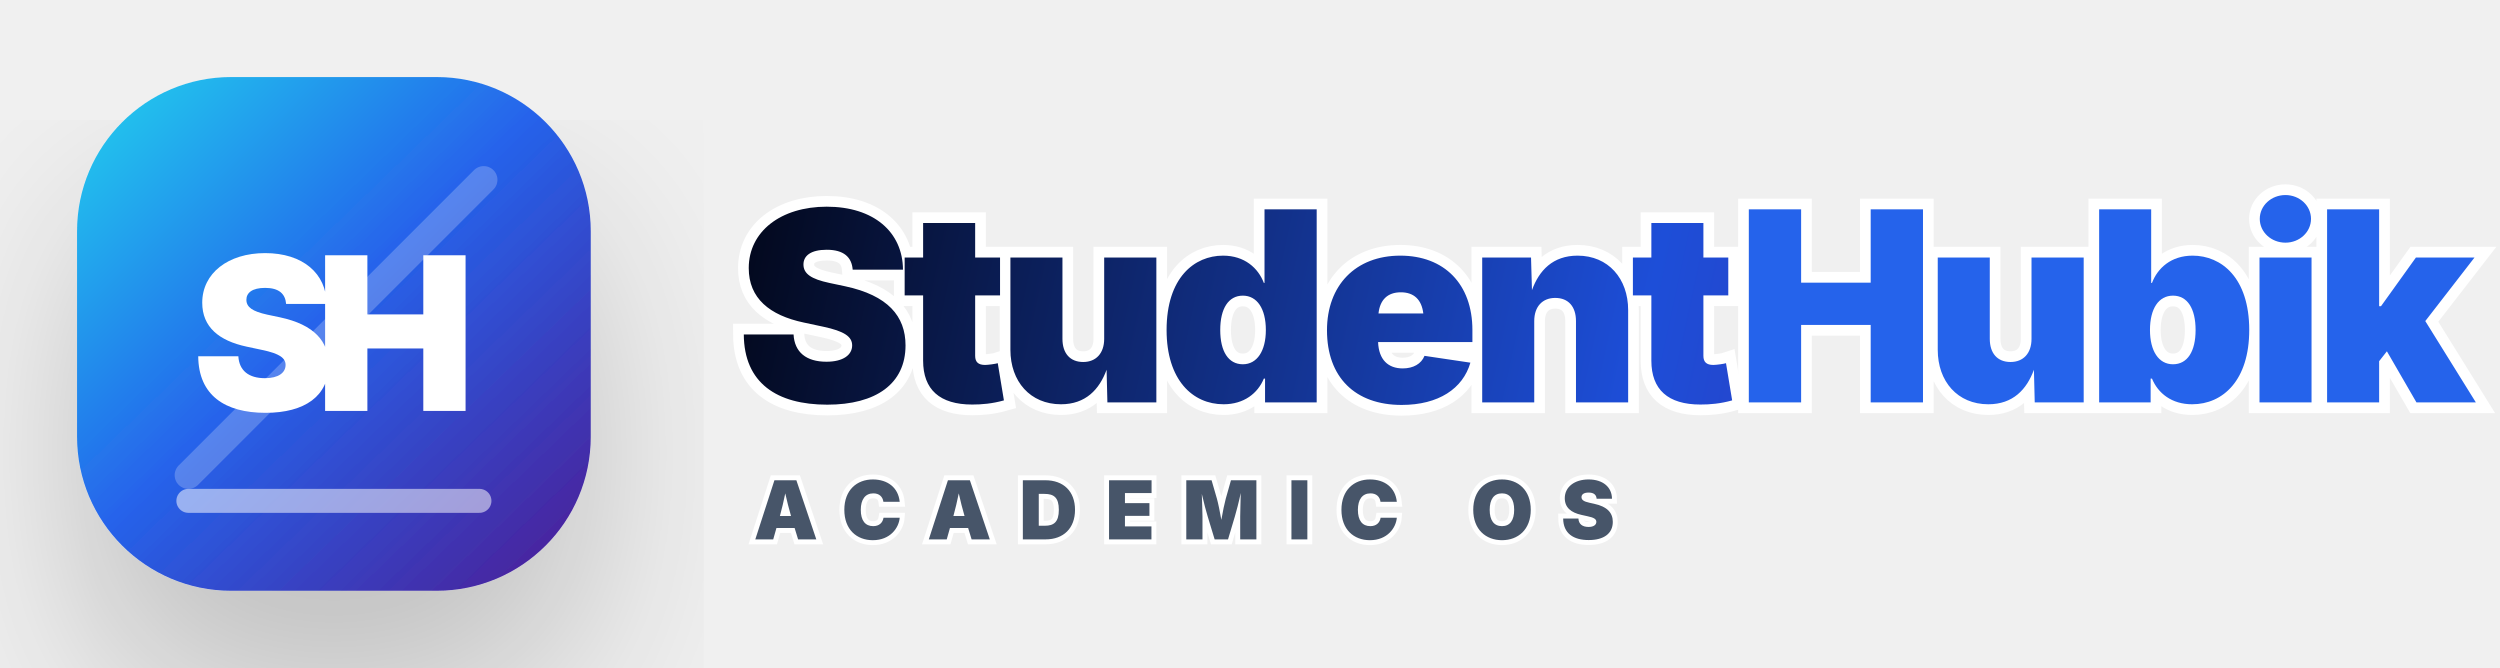
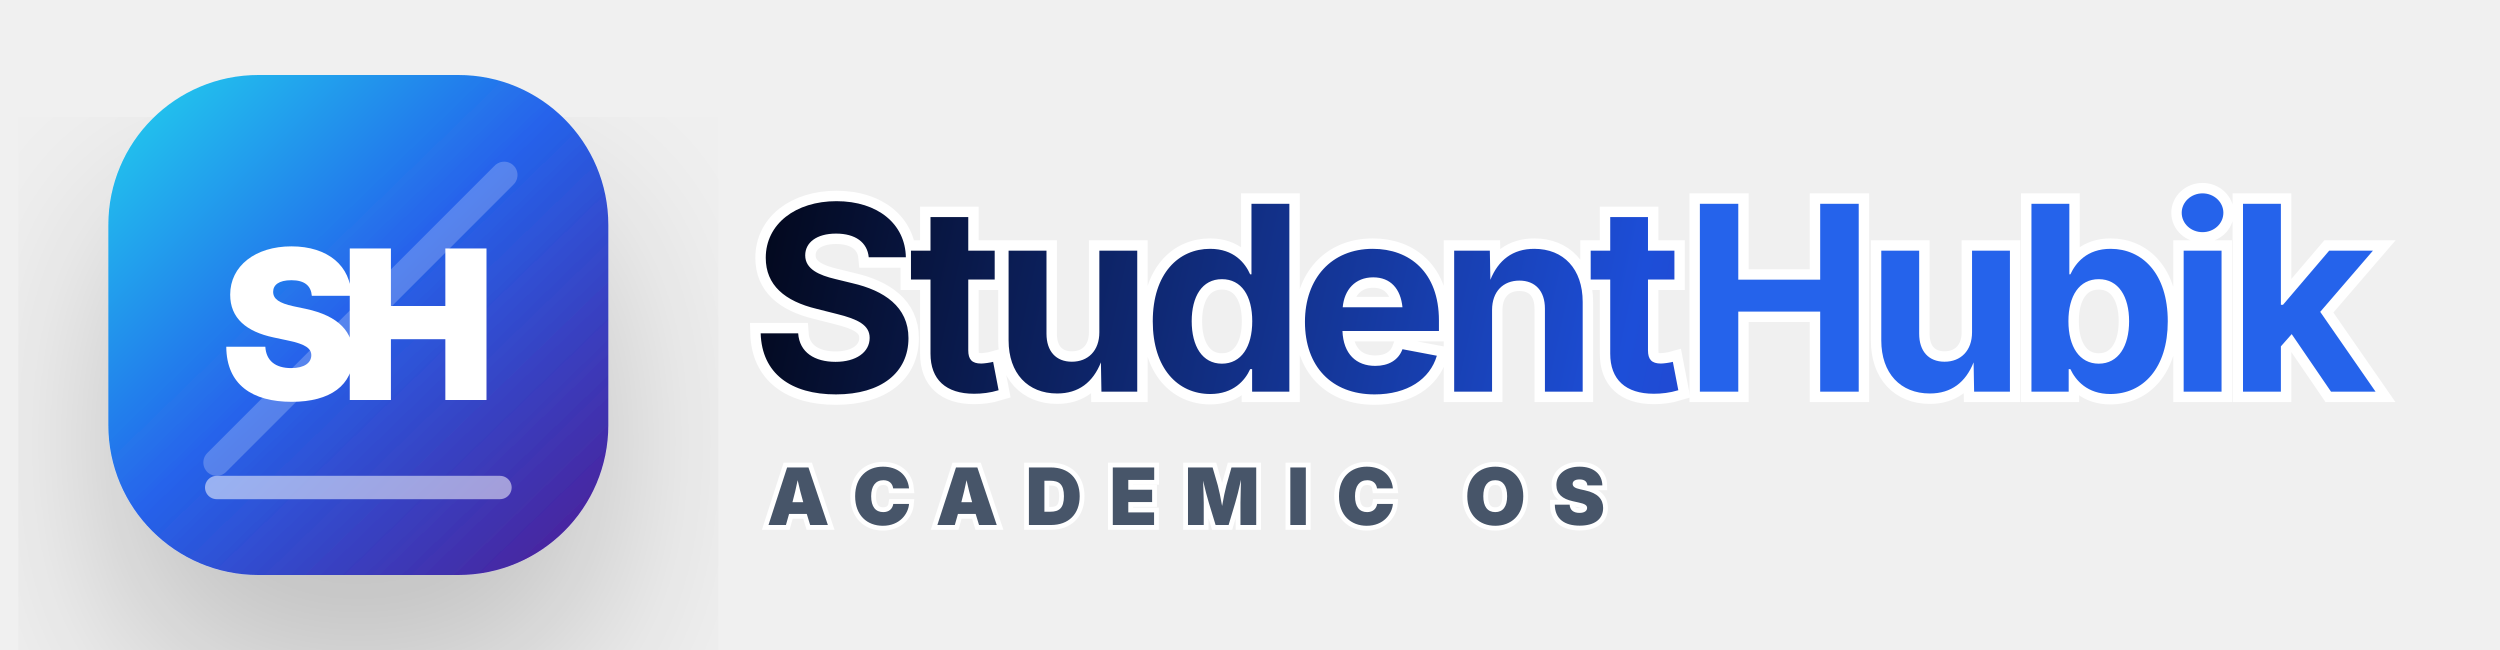
- <svg xmlns="http://www.w3.org/2000/svg" width="292" height="78" viewBox="0 0 292 78" role="img" aria-labelledby="title desc">
+ <svg xmlns="http://www.w3.org/2000/svg" width="300" height="78" viewBox="0 0 292 78" role="img" aria-labelledby="title desc">
  <defs>
    <linearGradient id="mark" x1="10" y1="8" x2="68" y2="68" gradientUnits="userSpaceOnUse">
      <stop offset="0" stop-color="#22D3EE" />
      <stop offset="0.48" stop-color="#2563EB" />
      <stop offset="1" stop-color="#4C1D95" />
    </linearGradient>
    <linearGradient id="word" x1="86" y1="16" x2="282" y2="58" gradientUnits="userSpaceOnUse">
      <stop offset="0" stop-color="#020617" />
      <stop offset="0.54" stop-color="#1D4ED8" />
      <stop offset="1" stop-color="#4C1D95" />
    </linearGradient>
    <filter id="softShadow" x="-18%" y="-22%" width="140%" height="150%">
      <feDropShadow dx="0" dy="14" stdDeviation="12" flood-color="#020617" flood-opacity="0.20" />
    </filter>
  </defs>
  <g filter="url(#softShadow)">
    <rect x="9" y="9" width="60" height="60" rx="18" fill="url(#mark)" />
    <path d="M22 55.5L56.5 21" stroke="#FFFFFF" stroke-width="3.2" stroke-linecap="round" opacity="0.22" />
    <text x="39" y="48" text-anchor="middle" font-family="Inter, Arial, sans-serif" font-size="25" font-weight="950" letter-spacing="-2.3" fill="#FFFFFF">SH</text>
    <path d="M22 58.5h34" stroke="#FFFFFF" stroke-width="2.8" stroke-linecap="round" opacity="0.52" />
  </g>
-   <text x="86" y="47" font-family="Inter, Manrope, Arial, sans-serif" font-size="31" font-weight="900" letter-spacing="-1.28" fill="url(#word)" stroke="#FFFFFF" stroke-width="2.5" paint-order="stroke fill">Student<tspan fill="#2563EB">Hubik</tspan>
+   <text x="86" y="47" font-family="Inter, Manrope, Arial, sans-serif" font-size="31" font-weight="700" letter-spacing="-1.28" fill="url(#word)" stroke="#FFFFFF" stroke-width="2.5" paint-order="stroke fill">Student<tspan fill="#2563EB">Hubik</tspan>
  </text>
  <text x="88" y="63" font-family="Inter, Manrope, Arial, sans-serif" font-size="9.5" font-weight="850" letter-spacing="3.2" fill="#475569" stroke="#FFFFFF" stroke-width="1.15" paint-order="stroke fill">ACADEMIC OS</text>
</svg>
